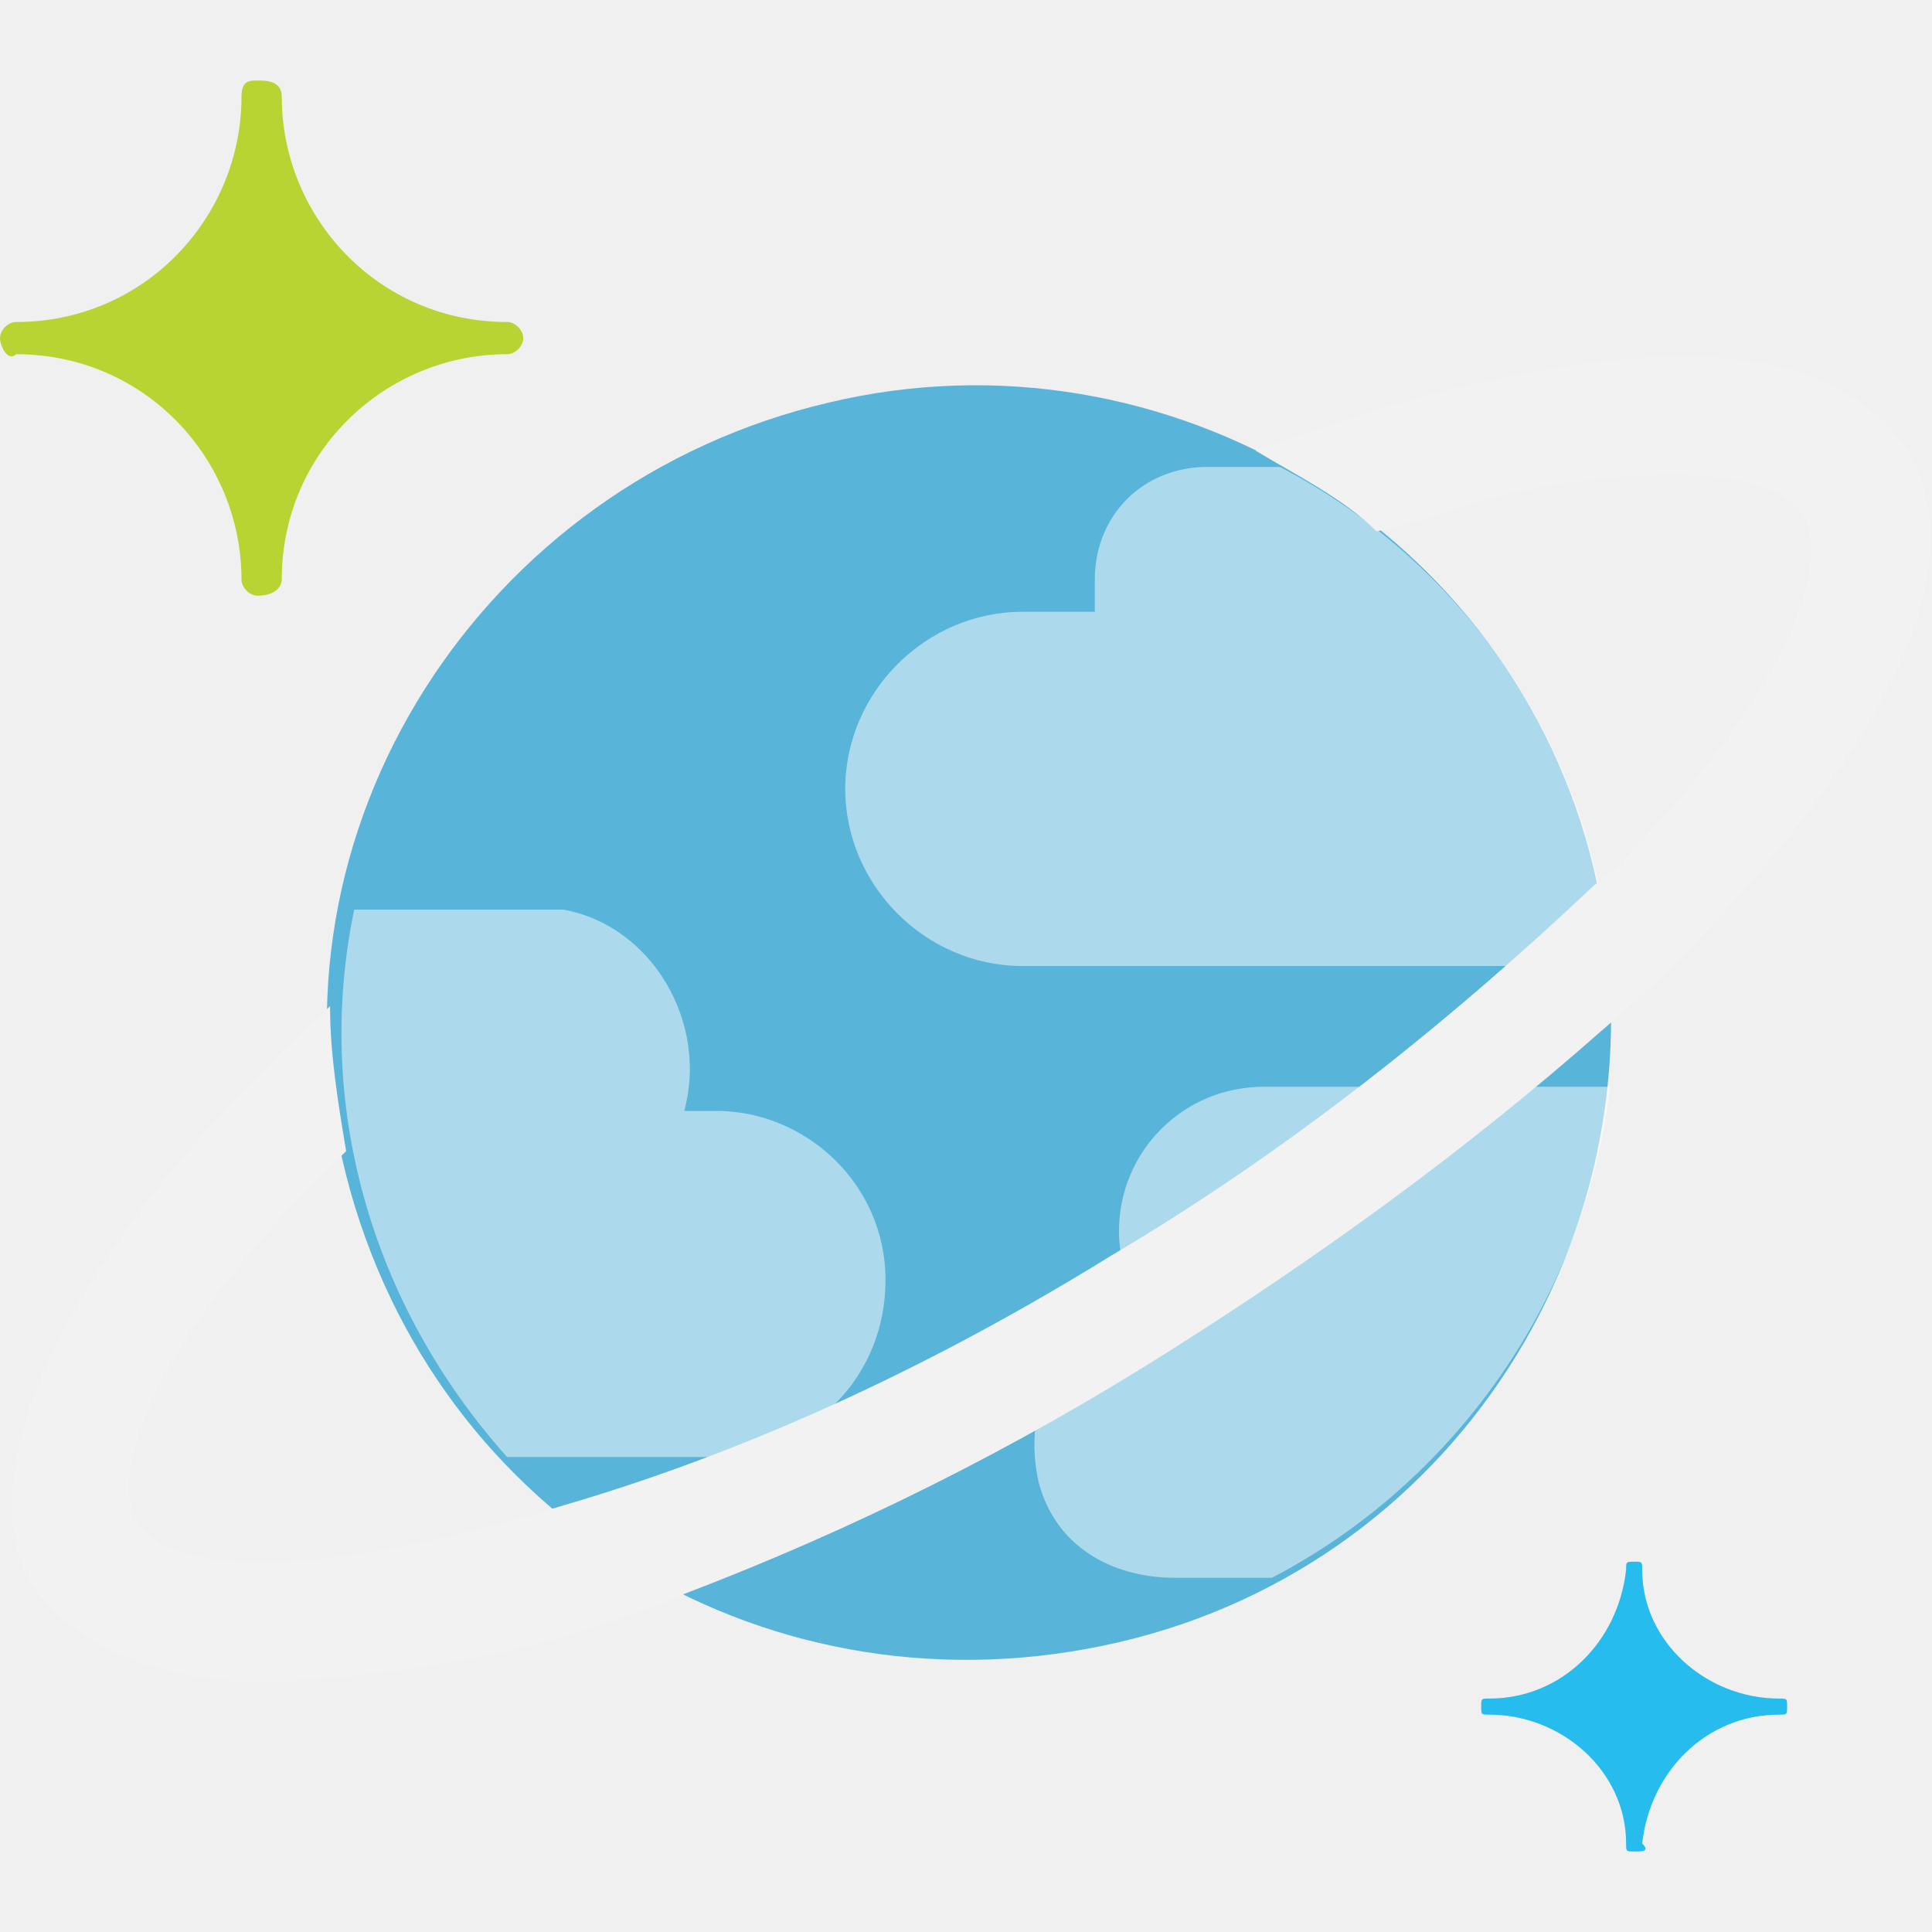
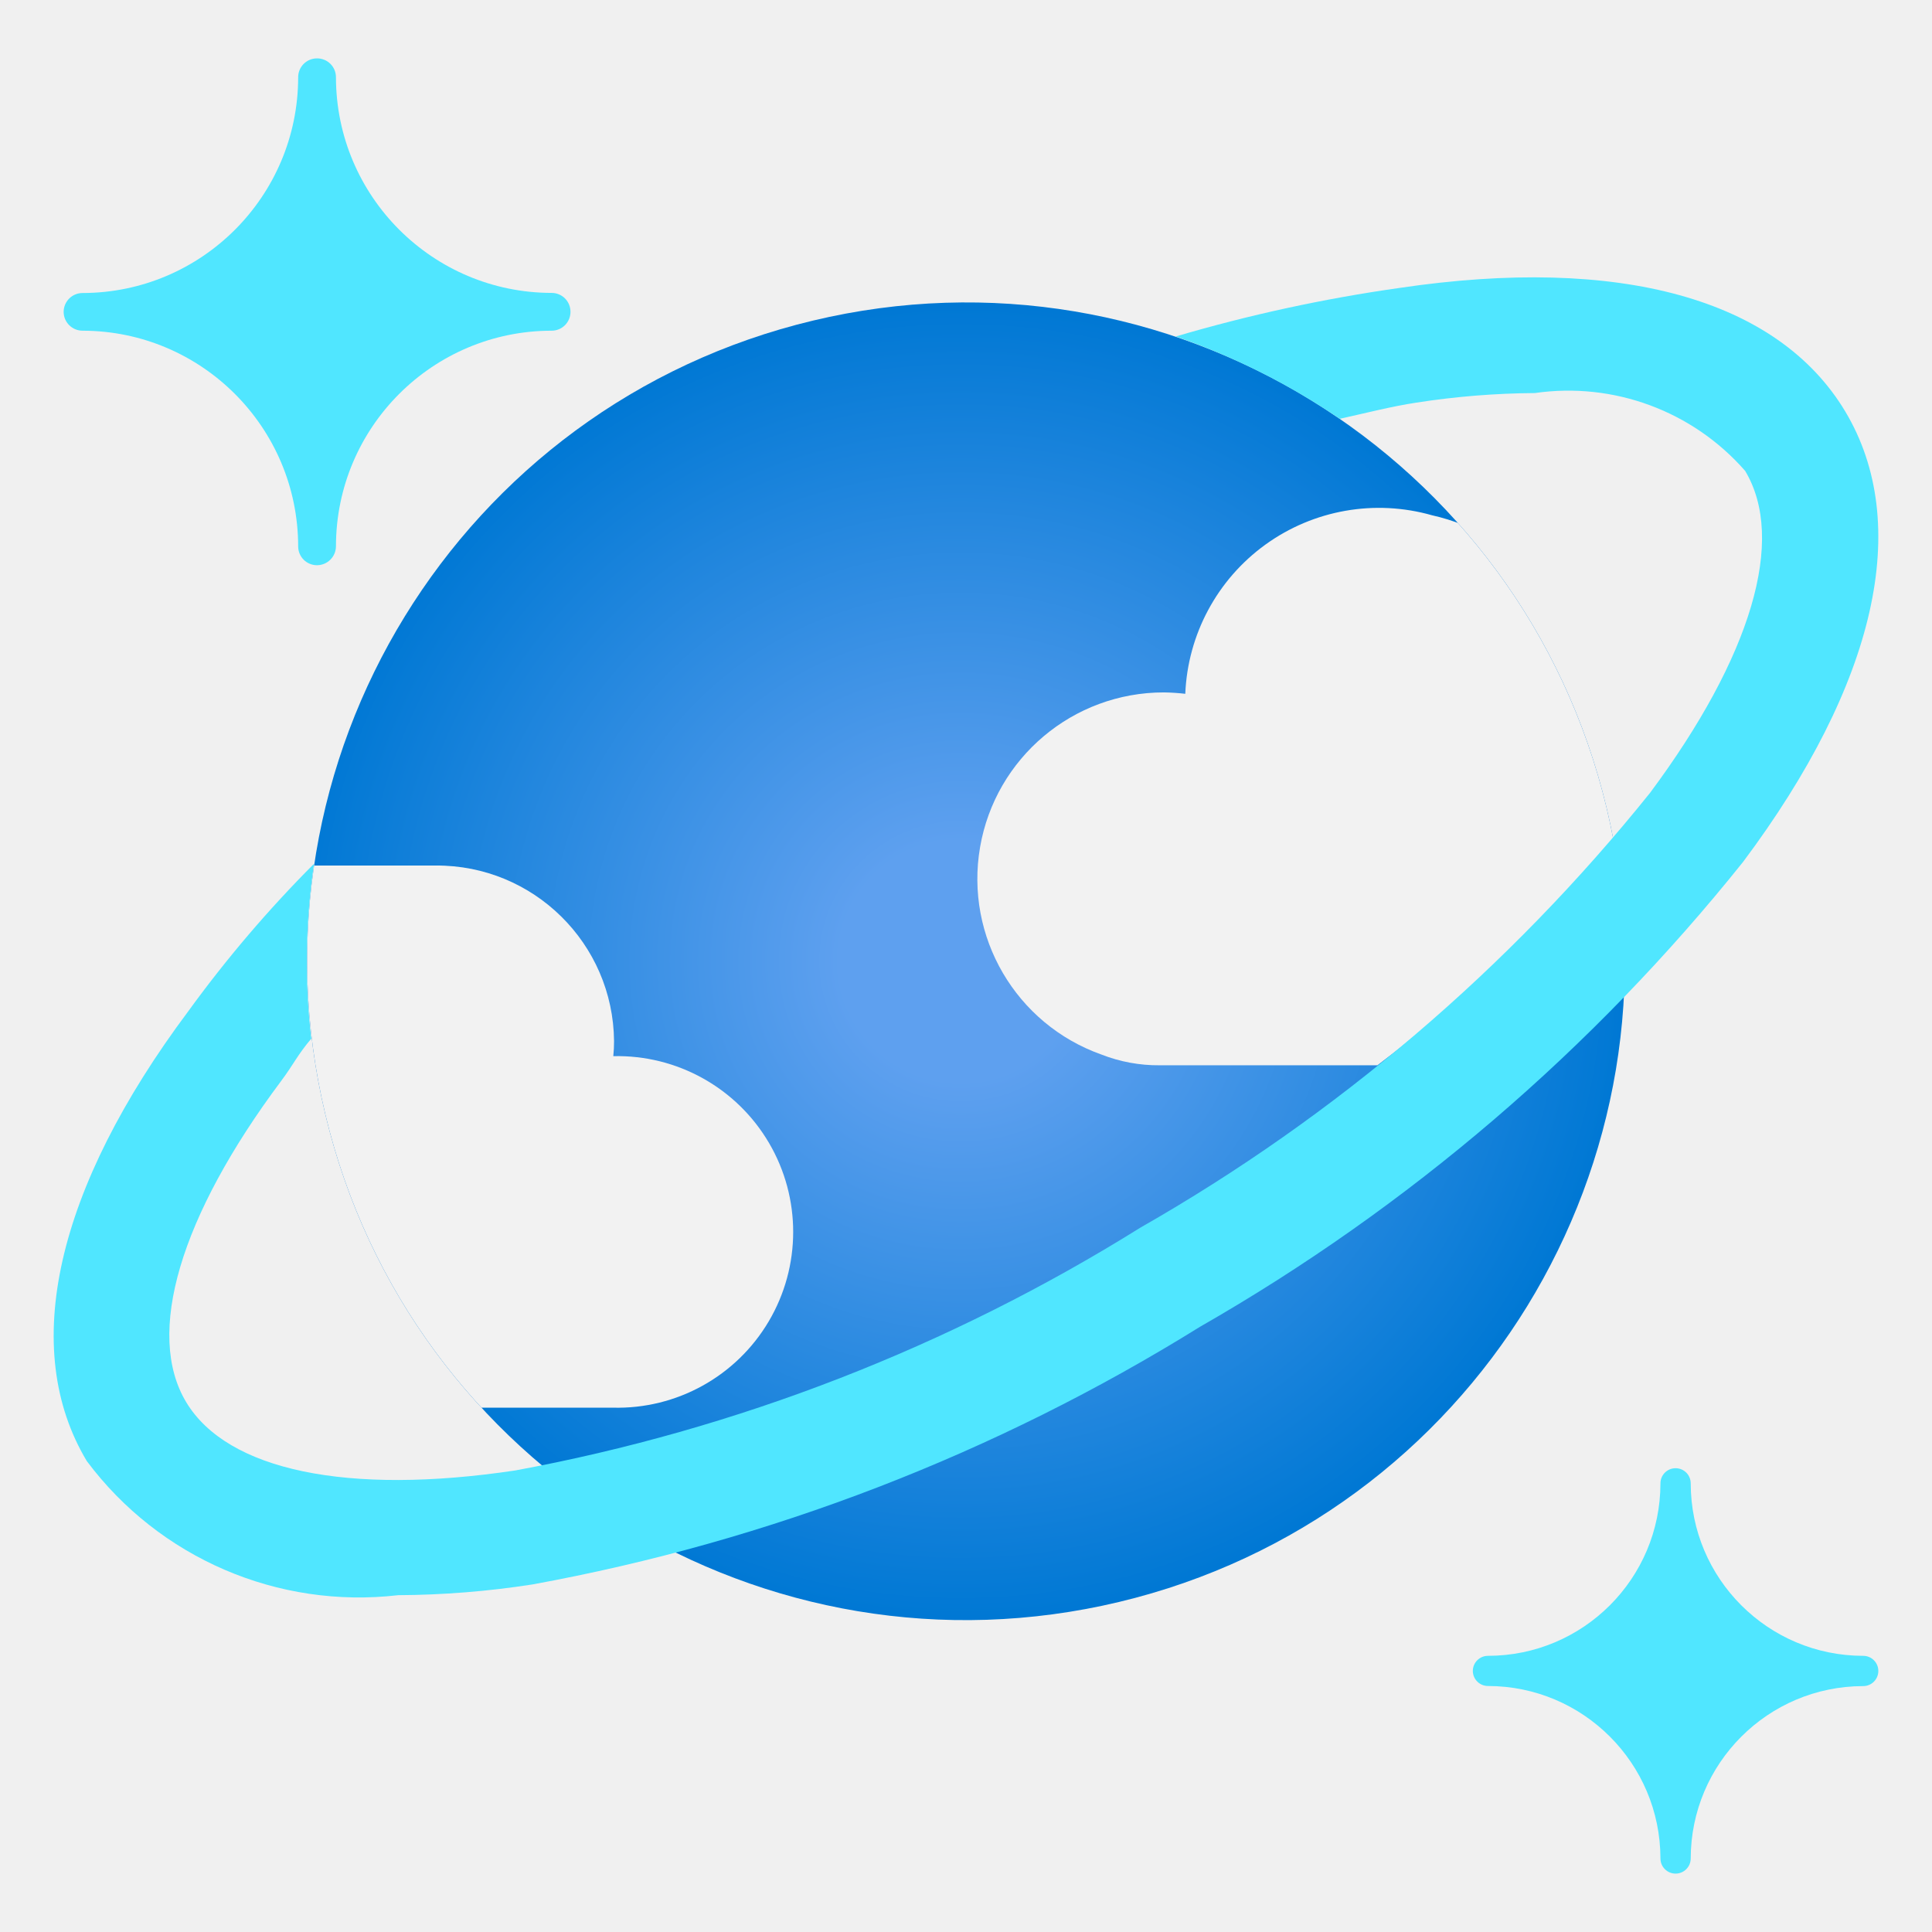
- <svg xmlns="http://www.w3.org/2000/svg" viewBox="0 0 24 24">
+ <svg xmlns="http://www.w3.org/2000/svg" id="b089cfca-0de1-451c-a1ca-6680ea50cb4f" width="18" height="18" viewBox="0 0 18 18">
+   <defs>
+     <radialGradient id="b25d0836-964a-4c84-8c20-855f66e8345e" cx="-105.006" cy="-10.409" r="5.954" gradientTransform="translate(117.739 19.644) scale(1.036 1.027)" gradientUnits="userSpaceOnUse">
+       <stop offset="0.183" stop-color="#5ea0ef" />
+       <stop offset="1" stop-color="#0078d4" />
+     </radialGradient>
+     <clipPath id="b36c7f5d-2ef1-4760-8a25-eeb9661f4e47">
+       <path d="M14.969,7.53A6.137,6.137,0,1,1,7.574,2.987,6.137,6.137,0,0,1,14.969,7.53Z" fill="none" />
+     </clipPath>
+   </defs>
+   <path d="M2.954,5.266a.175.175,0,0,1-.176-.176h0A2.012,2.012,0,0,0,.769,3.081a.176.176,0,0,1-.176-.175h0a.176.176,0,0,1,.176-.176A2.012,2.012,0,0,0,2.778.72.175.175,0,0,1,2.954.544h0A.175.175,0,0,1,3.13.72h0A2.012,2.012,0,0,0,5.139,2.729a.175.175,0,0,1,.176.176h0a.175.175,0,0,1-.176.176h0A2.011,2.011,0,0,0,3.13,5.09.177.177,0,0,1,2.954,5.266Z" fill="#50e6ff" />
+   <path d="M15.611,17.456a.141.141,0,0,1-.141-.141h0a1.609,1.609,0,0,0-1.607-1.607.141.141,0,0,1-.141-.14h0a.141.141,0,0,1,.141-.141h0a1.608,1.608,0,0,0,1.607-1.607.141.141,0,0,1,.141-.141h0a.141.141,0,0,1,.141.141h0a1.608,1.608,0,0,0,1.607,1.607.141.141,0,1,1,0,.282h0a1.609,1.609,0,0,0-1.607,1.607A.141.141,0,0,1,15.611,17.456Z" fill="#50e6ff" />
  <g>
-     <path fill="#59b4d9" d="M19.8 10.8c1 4.3-1.6 8.6-5.9 9.6s-8.5-1.5-9.6-5.8S6 6 10.3 5c4.2-1 8.5 1.6 9.5 5.8z" />
-     <path fill="#fff" d="M11 15.9c0-1.2-1-2.1-2.1-2.1h-.4c.3-1.1-.4-2.3-1.5-2.5H4.4c-.5 2.4.2 4.9 1.9 6.8h2.6c1.2-.1 2.1-1 2.1-2.2zm2.6-8.7v.4h-.9c-1.2 0-2.2 1-2.2 2.2s1 2.2 2.2 2.2H20c-.2-2.7-1.8-5-4.1-6.2H15c-.8 0-1.4.6-1.4 1.4zm6.4 6.3h-4.3c-1 0-1.8.8-1.8 1.8 0 .3.1.6.2.9-1 .3-1.4 1.3-1.2 2.2.2.8.9 1.2 1.7 1.2h1.2c2.3-1.2 3.9-3.5 4.2-6.1z" opacity="0.5" />
-     <path fill="#b8d432" d="M3.2 7.4c-.1 0-.2-.1-.2-.2C3 5.7 1.8 4.4.2 4.4c-.1.1-.2-.1-.2-.2S.1 4 .2 4C1.8 4 3 2.7 3 1.2c0-.2.1-.2.2-.2s.3 0 .3.2C3.5 2.7 4.7 4 6.3 4c.1 0 .2.1.2.2s-.1.2-.2.2c-1.5 0-2.8 1.2-2.8 2.8 0 .1-.1.2-.3.2z" />
-     <path fill="#26bcee" d="M20.3 23c-.1 0-.1 0-.1-.1 0-.9-.8-1.6-1.7-1.6-.1 0-.1 0-.1-.1s0-.1.1-.1c.9 0 1.6-.7 1.7-1.6 0-.1 0-.1.1-.1s.1 0 .1.1c0 .9.8 1.6 1.7 1.6.1 0 .1 0 .1.1s0 .1-.1.1c-.9 0-1.6.7-1.7 1.6.1.1 0 .1-.1.1z" />
-     <path fill="#f2f2f2" d="M23.7 5.6c-.8-1.2-2.6-1.5-5.5-.8-.9.2-1.8.5-2.6.8.5.3 1.1.6 1.5 1 .5-.1 1-.3 1.4-.4.8-.2 1.5-.3 2.3-.3.9 0 1.4.2 1.6.5.3.5 0 1.7-1.6 3.6-.3.3-.6.7-1 1-1.8 1.7-3.8 3.3-6 4.6-2.1 1.3-4.4 2.4-6.8 3.1-2.9.9-4.9.9-5.3.2s.4-2.5 2.6-4.6c-.1-.6-.2-1.2-.2-1.8C.7 15.6-.4 18.3.4 19.7c.6.8 1.6 1.2 3 1.2 1.7-.1 3.5-.4 5.1-1.1 2.1-.8 4.1-1.8 6-3s3.7-2.5 5.4-4c.7-.6 1.3-1.2 1.9-1.9 2-2.3 2.6-4.1 1.9-5.3z" />
+     <path d="M14.969,7.53A6.137,6.137,0,1,1,7.574,2.987,6.137,6.137,0,0,1,14.969,7.53Z" fill="url(#b25d0836-964a-4c84-8c20-855f66e8345e)" />
+     <g clip-path="url(#b36c7f5d-2ef1-4760-8a25-eeb9661f4e47)">
+       <path d="M5.709,13.115A1.638,1.638,0,1,0,5.714,9.84,1.307,1.307,0,0,0,5.721,9.7,1.651,1.651,0,0,0,4.06,8.064H2.832a6.251,6.251,0,0,0,1.595,5.051Z" fill="#f2f2f2" />
+       <path d="M15.045,7.815c0-.015,0-.03-.007-.044a5.978,5.978,0,0,0-1.406-2.88,1.825,1.825,0,0,0-.289-.09,1.806,1.806,0,0,0-2.3,1.663,2,2,0,0,0-.2-.013,1.737,1.737,0,0,0-.581,3.374,1.451,1.451,0,0,0,.541.1h2.03A13.453,13.453,0,0,0,15.045,7.815Z" fill="#f2f2f2" />
+     </g>
  </g>
+   <path d="M17.191,3.832c-.629-1.047-2.1-1.455-4.155-1.149a14.606,14.606,0,0,0-2.082.452,6.456,6.456,0,0,1,1.528.767c.241-.053.483-.116.715-.151A7.49,7.49,0,0,1,14.3,3.662a2.188,2.188,0,0,1,1.959.725h0c.383.638.06,1.729-.886,3a16.723,16.723,0,0,1-4.749,4.051A16.758,16.758,0,0,1,4.8,13.7c-1.564.234-2.682,0-3.065-.636s-.06-1.73.886-2.995c.117-.157.146-.234.279-.392a6.252,6.252,0,0,1,.026-1.63A11.552,11.552,0,0,0,1.756,9.419C.517,11.076.181,12.566.809,13.613a3.165,3.165,0,0,0,2.9,1.249,8.434,8.434,0,0,0,1.251-.1,17.855,17.855,0,0,0,6.219-2.4,17.808,17.808,0,0,0,5.061-4.332C17.483,6.369,17.819,4.88,17.191,3.832Z" fill="#50e6ff" />
</svg>
